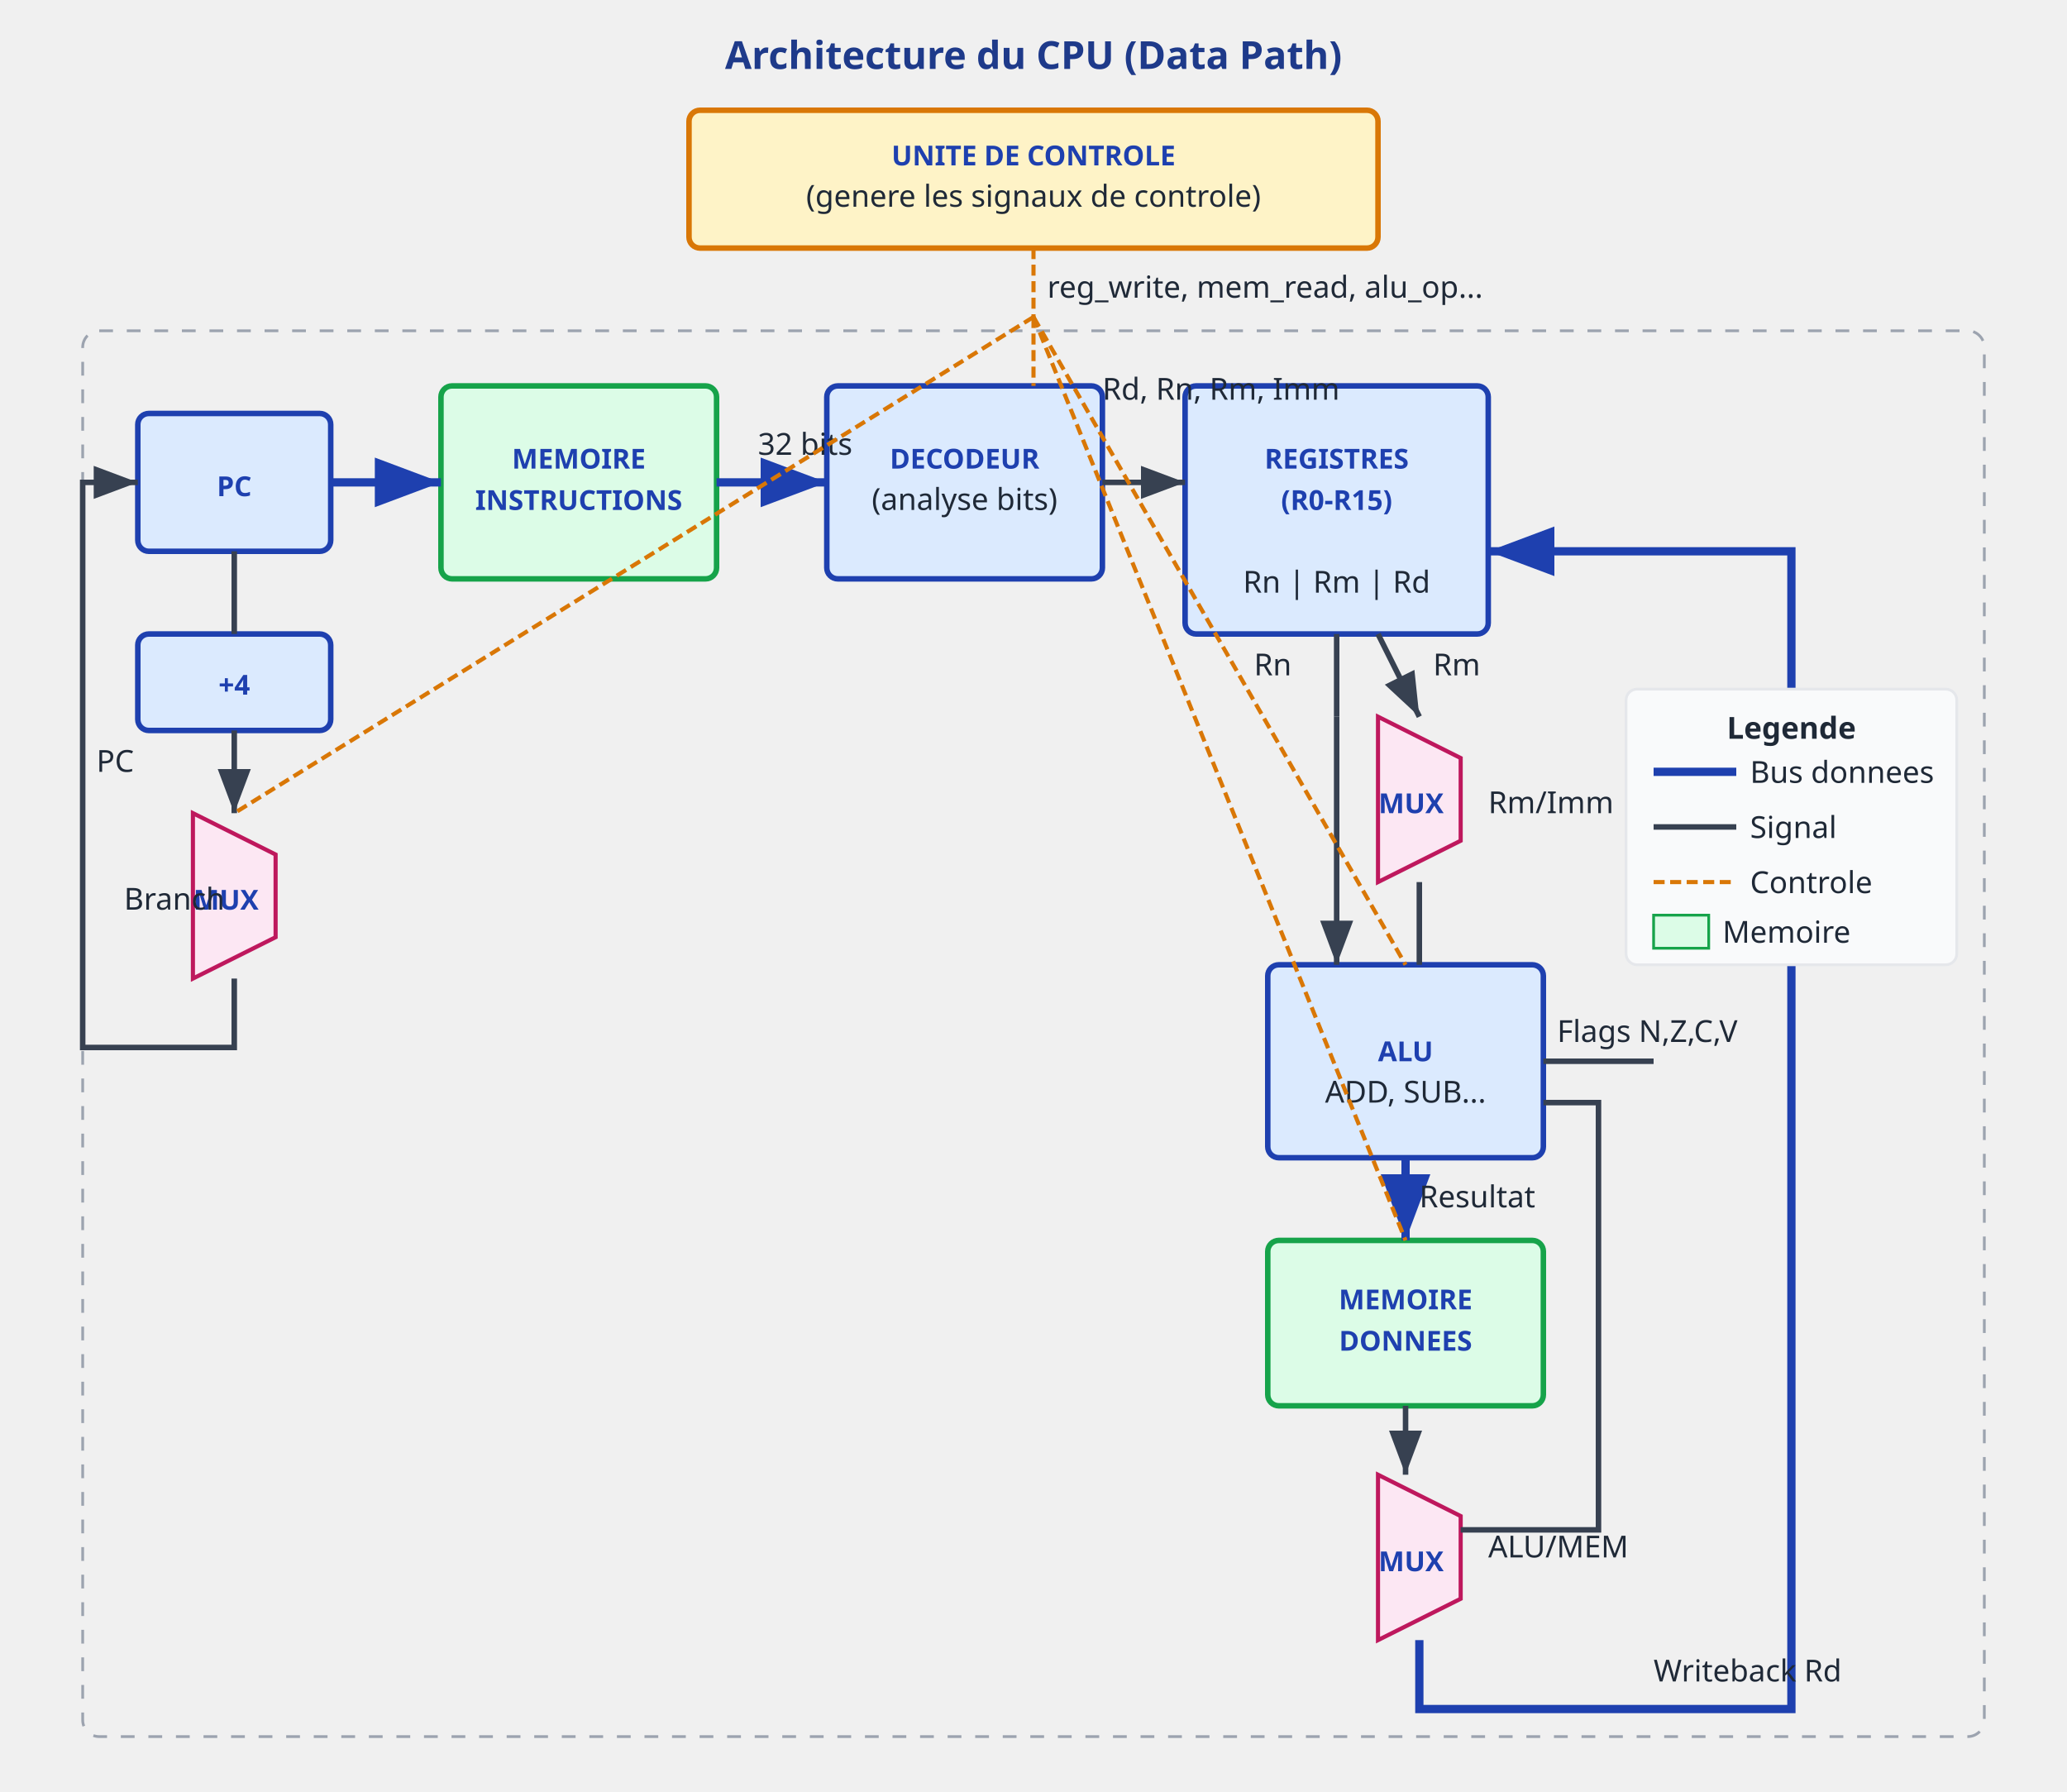
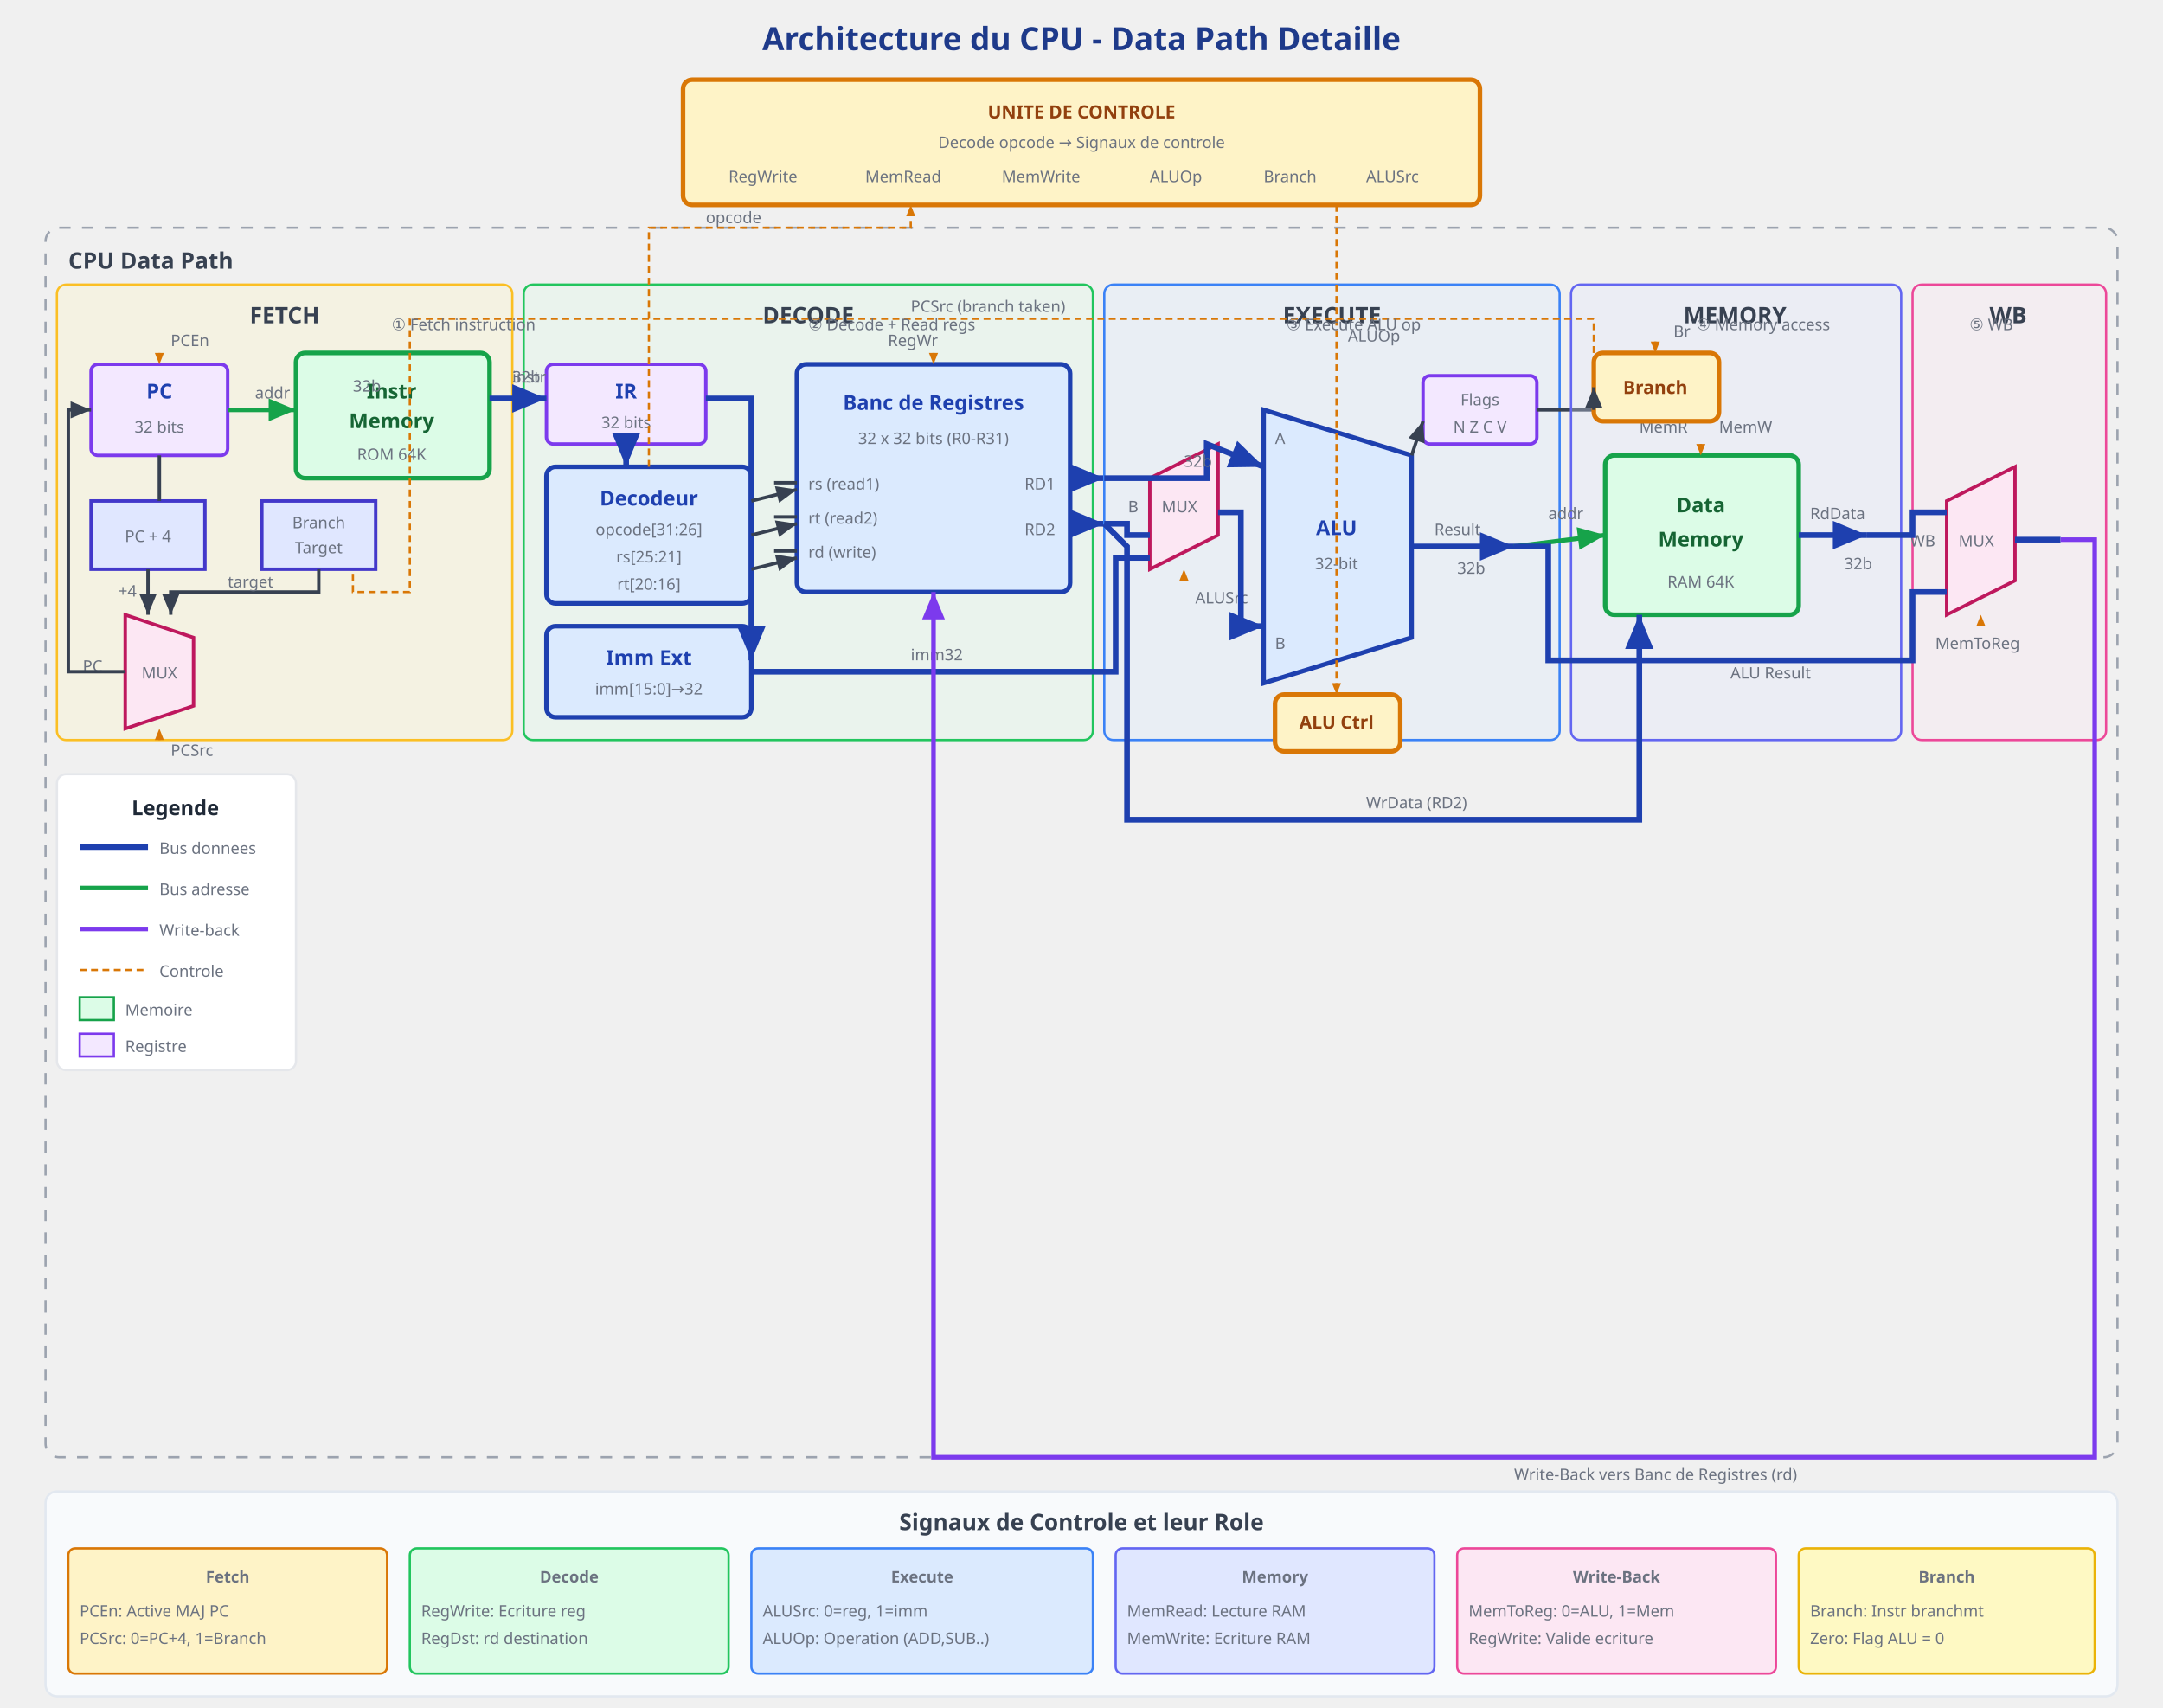
- <svg xmlns="http://www.w3.org/2000/svg" viewBox="0 0 750 650" width="750" height="650">
+ <svg xmlns="http://www.w3.org/2000/svg" viewBox="0 0 950 750" width="950" height="750">
  <defs>
    <style>
-       .component { fill: #dbeafe; stroke: #1e40af; stroke-width: 2; }
-       .memory { fill: #dcfce7; stroke: #16a34a; stroke-width: 2; }
-       .control { fill: #fef3c7; stroke: #d97706; stroke-width: 2; }
+       .component { fill: #dbeafe; stroke: #1e40af; stroke-width: 2; rx: 4; }
+       .memory { fill: #dcfce7; stroke: #16a34a; stroke-width: 2; rx: 4; }
+       .control { fill: #fef3c7; stroke: #d97706; stroke-width: 2; rx: 4; }
      .mux { fill: #fce7f3; stroke: #be185d; stroke-width: 1.5; }
-       .wire { stroke: #374151; stroke-width: 2; fill: none; }
-       .bus { stroke: #1e40af; stroke-width: 3; fill: none; }
-       .control-wire { stroke: #d97706; stroke-width: 1.5; fill: none; stroke-dasharray: 4,2; }
-       .label { font-family: sans-serif; font-size: 11px; fill: #1f2937; }
-       .component-label { font-family: sans-serif; font-size: 10px; font-weight: bold; fill: #1e40af; }
+       .adder { fill: #e0e7ff; stroke: #4338ca; stroke-width: 1.5; }
+       .register { fill: #f3e8ff; stroke: #7c3aed; stroke-width: 1.5; rx: 3; }
+       .wire { stroke: #374151; stroke-width: 1.5; fill: none; }
+       .bus { stroke: #1e40af; stroke-width: 2.5; fill: none; }
+       .addr-bus { stroke: #16a34a; stroke-width: 2; fill: none; }
+       .control-wire { stroke: #d97706; stroke-width: 1; fill: none; stroke-dasharray: 3,2; }
+       .wb-wire { stroke: #7c3aed; stroke-width: 2; fill: none; }
+       .label { font-family: sans-serif; font-size: 9px; fill: #1f2937; }
+       .tiny { font-family: sans-serif; font-size: 7px; fill: #6b7280; }
+       .component-label { font-family: sans-serif; font-size: 9px; font-weight: bold; fill: #1e40af; }
+       .mem-label { font-family: sans-serif; font-size: 9px; font-weight: bold; fill: #166534; }
+       .ctrl-label { font-family: sans-serif; font-size: 8px; font-weight: bold; fill: #92400e; }
      .title { font-family: sans-serif; font-size: 14px; font-weight: bold; fill: #1e3a8a; }
+       .section { font-family: sans-serif; font-size: 10px; font-weight: bold; fill: #374151; }
    </style>
-     <marker id="arrow" markerWidth="8" markerHeight="6" refX="8" refY="3" orient="auto">
-       <polygon points="0 0, 8 3, 0 6" fill="#374151" />
-     </marker>
-     <marker id="arrow-blue" markerWidth="8" markerHeight="6" refX="8" refY="3" orient="auto">
-       <polygon points="0 0, 8 3, 0 6" fill="#1e40af" />
+     <marker id="arrow" markerWidth="6" markerHeight="5" refX="6" refY="2.5" orient="auto">
+       <polygon points="0 0, 6 2.5, 0 5" fill="#374151" />
+     </marker>
+     <marker id="arrow-blue" markerWidth="6" markerHeight="5" refX="6" refY="2.5" orient="auto">
+       <polygon points="0 0, 6 2.5, 0 5" fill="#1e40af" />
+     </marker>
+     <marker id="arrow-green" markerWidth="6" markerHeight="5" refX="6" refY="2.5" orient="auto">
+       <polygon points="0 0, 6 2.5, 0 5" fill="#16a34a" />
+     </marker>
+     <marker id="arrow-purple" markerWidth="6" markerHeight="5" refX="6" refY="2.5" orient="auto">
+       <polygon points="0 0, 6 2.5, 0 5" fill="#7c3aed" />
+     </marker>
+     <marker id="arrow-orange" markerWidth="5" markerHeight="4" refX="5" refY="2" orient="auto">
+       <polygon points="0 0, 5 2, 0 4" fill="#d97706" />
    </marker>
  </defs>
-   <text class="title" x="375" y="25" text-anchor="middle">Architecture du CPU (Data Path)</text>
-   <rect class="control" x="250" y="40" width="250" height="50" rx="4" />
-   <text class="component-label" x="375" y="60" text-anchor="middle" fill="#92400e">UNITE DE CONTROLE</text>
-   <text class="label" x="375" y="75" text-anchor="middle" font-size="9">(genere les signaux de controle)</text>
-   <line class="control-wire" x1="375" y1="90" x2="375" y2="115" />
-   <text class="label" x="380" y="108" font-size="8">reg_write, mem_read, alu_op...</text>
-   <rect x="30" y="120" width="690" height="510" rx="6" fill="none" stroke="#9ca3af" stroke-width="1" stroke-dasharray="5,5" />
-   <rect class="component" x="50" y="150" width="70" height="50" rx="4" />
-   <text class="component-label" x="85" y="180" text-anchor="middle">PC</text>
-   <rect class="component" x="50" y="230" width="70" height="35" rx="4" />
-   <text class="component-label" x="85" y="252" text-anchor="middle">+4</text>
-   <rect class="memory" x="160" y="140" width="100" height="70" rx="4" />
-   <text class="component-label" x="210" y="170" text-anchor="middle" fill="#166534">MEMOIRE</text>
-   <text class="component-label" x="210" y="185" text-anchor="middle" fill="#166534">INSTRUCTIONS</text>
-   <rect class="component" x="300" y="140" width="100" height="70" rx="4" />
-   <text class="component-label" x="350" y="170" text-anchor="middle">DECODEUR</text>
-   <text class="label" x="350" y="185" text-anchor="middle" font-size="9">(analyse bits)</text>
-   <rect class="component" x="430" y="140" width="110" height="90" rx="4" />
-   <text class="component-label" x="485" y="170" text-anchor="middle">REGISTRES</text>
-   <text class="component-label" x="485" y="185" text-anchor="middle">(R0-R15)</text>
-   <text class="label" x="485" y="215" text-anchor="middle" font-size="9">Rn | Rm | Rd</text>
-   <path class="mux" d="M 500 260 L 530 275 L 530 305 L 500 320 Z" />
-   <text class="component-label" x="512" y="295" text-anchor="middle" fill="#9d174d" font-size="9">MUX</text>
-   <text class="label" x="540" y="295" font-size="8">Rm/Imm</text>
-   <rect class="component" x="460" y="350" width="100" height="70" rx="4" />
-   <text class="component-label" x="510" y="385" text-anchor="middle">ALU</text>
-   <text class="label" x="510" y="400" text-anchor="middle" font-size="9">ADD, SUB...</text>
-   <rect class="memory" x="460" y="450" width="100" height="60" rx="4" />
-   <text class="component-label" x="510" y="475" text-anchor="middle" fill="#166534">MEMOIRE</text>
-   <text class="component-label" x="510" y="490" text-anchor="middle" fill="#166534">DONNEES</text>
-   <path class="mux" d="M 500 535 L 530 550 L 530 580 L 500 595 Z" />
-   <text class="component-label" x="512" y="570" text-anchor="middle" fill="#9d174d" font-size="9">MUX</text>
-   <text class="label" x="540" y="565" font-size="8">ALU/MEM</text>
-   <path class="mux" d="M 70 295 L 100 310 L 100 340 L 70 355 Z" />
-   <text class="component-label" x="82" y="330" text-anchor="middle" fill="#9d174d" font-size="9">MUX</text>
-   <text class="label" x="45" y="330" font-size="8">Branch</text>
-   <line class="bus" x1="120" y1="175" x2="160" y2="175" marker-end="url(#arrow-blue)" />
-   <line class="wire" x1="85" y1="200" x2="85" y2="230" />
-   <line class="wire" x1="85" y1="265" x2="85" y2="295" marker-end="url(#arrow)" />
-   <polyline class="wire" points="85,355 85,380 30,380 30,175 50,175" marker-end="url(#arrow)" />
-   <text class="label" x="35" y="280" font-size="8">PC</text>
-   <line class="bus" x1="260" y1="175" x2="300" y2="175" marker-end="url(#arrow-blue)" />
-   <text class="label" x="275" y="165" font-size="8">32 bits</text>
-   <line class="wire" x1="400" y1="175" x2="430" y2="175" marker-end="url(#arrow)" />
-   <text class="label" x="400" y="145" font-size="8">Rd, Rn, Rm, Imm</text>
-   <line class="wire" x1="485" y1="230" x2="485" y2="260" />
-   <line class="wire" x1="500" y1="230" x2="515" y2="260" marker-end="url(#arrow)" />
-   <text class="label" x="455" y="245" font-size="8">Rn</text>
-   <text class="label" x="520" y="245" font-size="8">Rm</text>
-   <line class="wire" x1="515" y1="320" x2="515" y2="350" />
-   <line class="wire" x1="485" y1="260" x2="485" y2="350" marker-end="url(#arrow)" />
-   <line class="bus" x1="510" y1="420" x2="510" y2="450" marker-end="url(#arrow-blue)" />
-   <text class="label" x="515" y="438" font-size="8">Resultat</text>
-   <line class="wire" x1="560" y1="385" x2="600" y2="385" />
-   <text class="label" x="565" y="378" font-size="8">Flags N,Z,C,V</text>
-   <line class="wire" x1="510" y1="510" x2="510" y2="535" marker-end="url(#arrow)" />
-   <polyline class="wire" points="560,400 580,400 580,555 530,555" />
-   <polyline class="bus" points="515,595 515,620 650,620 650,200 540,200" marker-end="url(#arrow-blue)" />
-   <text class="label" x="600" y="610" font-size="8">Writeback Rd</text>
-   <line class="control-wire" x1="375" y1="115" x2="375" y2="140" />
-   <line class="control-wire" x1="375" y1="115" x2="510" y2="350" />
-   <line class="control-wire" x1="375" y1="115" x2="510" y2="450" />
-   <line class="control-wire" x1="375" y1="115" x2="85" y2="295" />
-   <rect x="590" y="250" width="120" height="100" fill="#f9fafb" stroke="#e5e7eb" rx="4" />
-   <text class="label" x="650" y="268" text-anchor="middle" font-weight="bold">Legende</text>
-   <line x1="600" y1="280" x2="630" y2="280" stroke="#1e40af" stroke-width="3" />
-   <text class="label" x="635" y="284" font-size="9">Bus donnees</text>
-   <line x1="600" y1="300" x2="630" y2="300" stroke="#374151" stroke-width="2" />
-   <text class="label" x="635" y="304" font-size="9">Signal</text>
-   <line x1="600" y1="320" x2="630" y2="320" stroke="#d97706" stroke-width="1.5" stroke-dasharray="4,2" />
-   <text class="label" x="635" y="324" font-size="9">Controle</text>
-   <rect x="600" y="332" width="20" height="12" fill="#dcfce7" stroke="#16a34a" />
-   <text class="label" x="625" y="342" font-size="9">Memoire</text>
+   <text class="title" x="475" y="22" text-anchor="middle">Architecture du CPU - Data Path Detaille</text>
+   <rect class="control" x="300" y="35" width="350" height="55" />
+   <text class="ctrl-label" x="475" y="52" text-anchor="middle">UNITE DE CONTROLE</text>
+   <text class="tiny" x="475" y="65" text-anchor="middle">Decode opcode → Signaux de controle</text>
+   <text class="tiny" x="320" y="80" fill="#92400e">RegWrite</text>
+   <text class="tiny" x="380" y="80" fill="#92400e">MemRead</text>
+   <text class="tiny" x="440" y="80" fill="#92400e">MemWrite</text>
+   <text class="tiny" x="505" y="80" fill="#92400e">ALUOp</text>
+   <text class="tiny" x="555" y="80" fill="#92400e">Branch</text>
+   <text class="tiny" x="600" y="80" fill="#92400e">ALUSrc</text>
+   <rect x="20" y="100" width="910" height="540" rx="6" fill="none" stroke="#9ca3af" stroke-width="1" stroke-dasharray="5,5" />
+   <text class="section" x="30" y="118">CPU Data Path</text>
+   <rect x="25" y="125" width="200" height="200" fill="#fef9c3" fill-opacity="0.3" stroke="#fbbf24" stroke-width="1" rx="4" />
+   <text class="section" x="125" y="142" text-anchor="middle" fill="#92400e">FETCH</text>
+   <rect class="register" x="40" y="160" width="60" height="40" />
+   <text class="component-label" x="70" y="175" text-anchor="middle" fill="#7c3aed">PC</text>
+   <text class="tiny" x="70" y="190" text-anchor="middle">32 bits</text>
+   <line class="control-wire" x1="70" y1="155" x2="70" y2="160" marker-end="url(#arrow-orange)" />
+   <text class="tiny" x="75" y="152" fill="#d97706">PCEn</text>
+   <rect class="adder" x="40" y="220" width="50" height="30" />
+   <text class="tiny" x="65" y="238" text-anchor="middle">PC + 4</text>
+   <rect class="adder" x="115" y="220" width="50" height="30" />
+   <text class="tiny" x="140" y="232" text-anchor="middle">Branch</text>
+   <text class="tiny" x="140" y="243" text-anchor="middle">Target</text>
+   <polygon points="55,270 85,280 85,310 55,320" class="mux" />
+   <text class="tiny" x="70" y="298" text-anchor="middle" fill="#be185d">MUX</text>
+   <text class="tiny" x="45" y="295" text-anchor="end" fill="#be185d">PC</text>
+   <line class="control-wire" x1="70" y1="325" x2="70" y2="320" marker-end="url(#arrow-orange)" />
+   <text class="tiny" x="75" y="332" fill="#d97706">PCSrc</text>
+   <rect class="memory" x="130" y="155" width="85" height="55" />
+   <text class="mem-label" x="172" y="175" text-anchor="middle">Instr</text>
+   <text class="mem-label" x="172" y="188" text-anchor="middle">Memory</text>
+   <text class="tiny" x="172" y="202" text-anchor="middle">ROM 64K</text>
+   <line class="addr-bus" x1="100" y1="180" x2="130" y2="180" marker-end="url(#arrow-green)" />
+   <text class="tiny" x="112" y="175" fill="#16a34a">addr</text>
+   <line class="wire" x1="70" y1="200" x2="70" y2="220" />
+   <line class="wire" x1="65" y1="250" x2="65" y2="270" marker-end="url(#arrow)" />
+   <text class="tiny" x="52" y="262">+4</text>
+   <path class="wire" d="M 140 250 L 140 260 L 75 260 L 75 270" marker-end="url(#arrow)" />
+   <text class="tiny" x="100" y="258">target</text>
+   <path class="wire" d="M 55 295 L 30 295 L 30 180 L 40 180" marker-end="url(#arrow)" />
+   <rect x="230" y="125" width="250" height="200" fill="#dcfce7" fill-opacity="0.3" stroke="#22c55e" stroke-width="1" rx="4" />
+   <text class="section" x="355" y="142" text-anchor="middle" fill="#166534">DECODE</text>
+   <rect class="register" x="240" y="160" width="70" height="35" />
+   <text class="component-label" x="275" y="175" text-anchor="middle" fill="#7c3aed">IR</text>
+   <text class="tiny" x="275" y="188" text-anchor="middle">32 bits</text>
+   <line class="bus" x1="215" y1="175" x2="240" y2="175" marker-end="url(#arrow-blue)" />
+   <text class="tiny" x="225" y="168">instr</text>
+   <rect class="component" x="240" y="205" width="90" height="60" />
+   <text class="component-label" x="285" y="222" text-anchor="middle">Decodeur</text>
+   <text class="tiny" x="285" y="235" text-anchor="middle">opcode[31:26]</text>
+   <text class="tiny" x="285" y="247" text-anchor="middle">rs[25:21]</text>
+   <text class="tiny" x="285" y="259" text-anchor="middle">rt[20:16]</text>
+   <line class="bus" x1="275" y1="195" x2="275" y2="205" marker-end="url(#arrow-blue)" />
+   <rect class="component" x="240" y="275" width="90" height="40" />
+   <text class="component-label" x="285" y="292" text-anchor="middle">Imm Ext</text>
+   <text class="tiny" x="285" y="305" text-anchor="middle">imm[15:0]→32</text>
+   <path class="bus" d="M 310 175 L 330 175 L 330 290 L 330 290" marker-end="url(#arrow-blue)" />
+   <rect class="component" x="350" y="160" width="120" height="100" />
+   <text class="component-label" x="410" y="180" text-anchor="middle">Banc de Registres</text>
+   <text class="tiny" x="410" y="195" text-anchor="middle">32 x 32 bits (R0-R31)</text>
+   <text class="tiny" x="355" y="215">rs (read1)</text>
+   <text class="tiny" x="355" y="230">rt (read2)</text>
+   <text class="tiny" x="355" y="245">rd (write)</text>
+   <line class="wire" x1="350" y1="212" x2="340" y2="212" />
+   <line class="wire" x1="350" y1="227" x2="340" y2="227" />
+   <line class="wire" x1="350" y1="242" x2="340" y2="242" />
+   <text class="tiny" x="450" y="215">RD1</text>
+   <text class="tiny" x="450" y="235">RD2</text>
+   <line class="bus" x1="470" y1="210" x2="485" y2="210" marker-end="url(#arrow-blue)" />
+   <line class="bus" x1="470" y1="230" x2="485" y2="230" marker-end="url(#arrow-blue)" />
+   <line class="wire" x1="330" y1="220" x2="350" y2="215" marker-end="url(#arrow)" />
+   <line class="wire" x1="330" y1="235" x2="350" y2="230" marker-end="url(#arrow)" />
+   <line class="wire" x1="330" y1="250" x2="350" y2="245" marker-end="url(#arrow)" />
+   <path class="control-wire" d="M 285 205 L 285 100 L 400 100 L 400 90" marker-end="url(#arrow-orange)" />
+   <text class="tiny" x="310" y="98" fill="#d97706">opcode</text>
+   <line class="control-wire" x1="410" y1="155" x2="410" y2="160" marker-end="url(#arrow-orange)" />
+   <text class="tiny" x="390" y="152" fill="#d97706">RegWr</text>
+   <rect x="485" y="125" width="200" height="200" fill="#dbeafe" fill-opacity="0.3" stroke="#3b82f6" stroke-width="1" rx="4" />
+   <text class="section" x="585" y="142" text-anchor="middle" fill="#1e40af">EXECUTE</text>
+   <polygon points="505,210 535,195 535,235 505,250" class="mux" />
+   <text class="tiny" x="518" y="225" text-anchor="middle" fill="#be185d">MUX</text>
+   <text class="tiny" x="500" y="225" text-anchor="end" fill="#be185d">B</text>
+   <line class="control-wire" x1="520" y1="255" x2="520" y2="250" marker-end="url(#arrow-orange)" />
+   <text class="tiny" x="525" y="265" fill="#d97706">ALUSrc</text>
+   <path class="bus" d="M 485 230 L 495 230 L 495 235 L 505 235" />
+   <path class="bus" d="M 330 295 L 490 295 L 490 245 L 505 245" />
+   <text class="tiny" x="400" y="290">imm32</text>
+   <polygon points="555,180 620,200 620,280 555,300 555,180" class="component" />
+   <text class="component-label" x="587" y="235" text-anchor="middle">ALU</text>
+   <text class="tiny" x="587" y="250" text-anchor="middle">32-bit</text>
+   <text class="tiny" x="560" y="195">A</text>
+   <text class="tiny" x="560" y="285">B</text>
+   <path class="bus" d="M 485 210 L 530 210 L 530 195 L 555 205" marker-end="url(#arrow-blue)" />
+   <path class="bus" d="M 535 225 L 545 225 L 545 275 L 555 275" marker-end="url(#arrow-blue)" />
+   <rect class="control" x="560" y="305" width="55" height="25" />
+   <text class="ctrl-label" x="587" y="320" text-anchor="middle" font-size="7">ALU Ctrl</text>
+   <line class="control-wire" x1="587" y1="90" x2="587" y2="305" marker-end="url(#arrow-orange)" />
+   <text class="tiny" x="592" y="150" fill="#d97706">ALUOp</text>
+   <line class="control-wire" x1="587" y1="300" x2="587" y2="300" />
+   <line class="bus" x1="620" y1="240" x2="665" y2="240" marker-end="url(#arrow-blue)" />
+   <text class="tiny" x="630" y="235">Result</text>
+   <rect class="register" x="625" y="165" width="50" height="30" />
+   <text class="tiny" x="650" y="178" text-anchor="middle" fill="#7c3aed">Flags</text>
+   <text class="tiny" x="650" y="190" text-anchor="middle">N Z C V</text>
+   <line class="wire" x1="620" y1="200" x2="625" y2="185" marker-end="url(#arrow)" />
+   <line class="wire" x1="675" y1="180" x2="700" y2="180" />
+   <rect x="690" y="125" width="145" height="200" fill="#e0e7ff" fill-opacity="0.3" stroke="#6366f1" stroke-width="1" rx="4" />
+   <text class="section" x="762" y="142" text-anchor="middle" fill="#4338ca">MEMORY</text>
+   <rect class="memory" x="705" y="200" width="85" height="70" />
+   <text class="mem-label" x="747" y="225" text-anchor="middle">Data</text>
+   <text class="mem-label" x="747" y="240" text-anchor="middle">Memory</text>
+   <text class="tiny" x="747" y="258" text-anchor="middle">RAM 64K</text>
+   <line class="addr-bus" x1="665" y1="240" x2="705" y2="235" marker-end="url(#arrow-green)" />
+   <text class="tiny" x="680" y="228" fill="#16a34a">addr</text>
+   <path class="bus" d="M 485 230 L 495 240 L 495 360 L 720 360 L 720 270" marker-end="url(#arrow-blue)" />
+   <text class="tiny" x="600" y="355">WrData (RD2)</text>
+   <line class="bus" x1="790" y1="235" x2="820" y2="235" marker-end="url(#arrow-blue)" />
+   <text class="tiny" x="795" y="228">RdData</text>
+   <line class="control-wire" x1="747" y1="195" x2="747" y2="200" marker-end="url(#arrow-orange)" />
+   <text class="tiny" x="720" y="190" fill="#d97706">MemR</text>
+   <text class="tiny" x="755" y="190" fill="#d97706">MemW</text>
+   <rect class="control" x="700" y="155" width="55" height="30" />
+   <text class="ctrl-label" x="727" y="173" text-anchor="middle" font-size="7">Branch</text>
+   <line class="wire" x1="700" y1="180" x2="700" y2="170" marker-end="url(#arrow)" />
+   <line class="control-wire" x1="727" y1="150" x2="727" y2="155" marker-end="url(#arrow-orange)" />
+   <text class="tiny" x="735" y="148" fill="#d97706">Br</text>
+   <path class="control-wire" d="M 700 170 L 700 140 L 180 140 L 180 260 L 155 260 L 155 250" stroke="#d97706" />
+   <text class="tiny" x="400" y="137" fill="#d97706">PCSrc (branch taken)</text>
+   <rect x="840" y="125" width="85" height="200" fill="#fce7f3" fill-opacity="0.3" stroke="#ec4899" stroke-width="1" rx="4" />
+   <text class="section" x="882" y="142" text-anchor="middle" fill="#be185d">WB</text>
+   <polygon points="855,220 885,205 885,255 855,270" class="mux" />
+   <text class="tiny" x="868" y="240" text-anchor="middle" fill="#be185d">MUX</text>
+   <text class="tiny" x="850" y="240" text-anchor="end" fill="#be185d">WB</text>
+   <line class="control-wire" x1="870" y1="275" x2="870" y2="270" marker-end="url(#arrow-orange)" />
+   <text class="tiny" x="850" y="285" fill="#d97706">MemToReg</text>
+   <path class="bus" d="M 665 240 L 680 240 L 680 290 L 840 290 L 840 260 L 855 260" />
+   <text class="tiny" x="760" y="298">ALU Result</text>
+   <path class="bus" d="M 820 235 L 840 235 L 840 225 L 855 225" />
+   <line class="bus" x1="885" y1="237" x2="905" y2="237" />
+   <path class="wb-wire" d="M 905 237 L 920 237 L 920 640 L 410 640 L 410 260" marker-end="url(#arrow-purple)" />
+   <text class="tiny" x="665" y="650" fill="#7c3aed">Write-Back vers Banc de Registres (rd)</text>
+   <rect x="20" y="655" width="910" height="90" fill="#f8fafc" stroke="#e2e8f0" stroke-width="1" rx="5" />
+   <text class="section" x="475" y="672" text-anchor="middle">Signaux de Controle et leur Role</text>
+   <rect x="30" y="680" width="140" height="55" fill="#fef3c7" stroke="#d97706" stroke-width="1" rx="3" />
+   <text class="tiny" x="100" y="695" text-anchor="middle" font-weight="bold" fill="#92400e">Fetch</text>
+   <text class="tiny" x="35" y="710">PCEn: Active MAJ PC</text>
+   <text class="tiny" x="35" y="722">PCSrc: 0=PC+4, 1=Branch</text>
+   <rect x="180" y="680" width="140" height="55" fill="#dcfce7" stroke="#22c55e" stroke-width="1" rx="3" />
+   <text class="tiny" x="250" y="695" text-anchor="middle" font-weight="bold" fill="#166534">Decode</text>
+   <text class="tiny" x="185" y="710">RegWrite: Ecriture reg</text>
+   <text class="tiny" x="185" y="722">RegDst: rd destination</text>
+   <rect x="330" y="680" width="150" height="55" fill="#dbeafe" stroke="#3b82f6" stroke-width="1" rx="3" />
+   <text class="tiny" x="405" y="695" text-anchor="middle" font-weight="bold" fill="#1e40af">Execute</text>
+   <text class="tiny" x="335" y="710">ALUSrc: 0=reg, 1=imm</text>
+   <text class="tiny" x="335" y="722">ALUOp: Operation (ADD,SUB..)</text>
+   <rect x="490" y="680" width="140" height="55" fill="#e0e7ff" stroke="#6366f1" stroke-width="1" rx="3" />
+   <text class="tiny" x="560" y="695" text-anchor="middle" font-weight="bold" fill="#4338ca">Memory</text>
+   <text class="tiny" x="495" y="710">MemRead: Lecture RAM</text>
+   <text class="tiny" x="495" y="722">MemWrite: Ecriture RAM</text>
+   <rect x="640" y="680" width="140" height="55" fill="#fce7f3" stroke="#ec4899" stroke-width="1" rx="3" />
+   <text class="tiny" x="710" y="695" text-anchor="middle" font-weight="bold" fill="#be185d">Write-Back</text>
+   <text class="tiny" x="645" y="710">MemToReg: 0=ALU, 1=Mem</text>
+   <text class="tiny" x="645" y="722">RegWrite: Valide ecriture</text>
+   <rect x="790" y="680" width="130" height="55" fill="#fef9c3" stroke="#eab308" stroke-width="1" rx="3" />
+   <text class="tiny" x="855" y="695" text-anchor="middle" font-weight="bold" fill="#a16207">Branch</text>
+   <text class="tiny" x="795" y="710">Branch: Instr branchmt</text>
+   <text class="tiny" x="795" y="722">Zero: Flag ALU = 0</text>
+   <rect x="25" y="340" width="105" height="130" fill="#ffffff" stroke="#e5e7eb" rx="4" />
+   <text class="label" x="77" y="358" text-anchor="middle" font-weight="bold">Legende</text>
+   <line x1="35" y1="372" x2="65" y2="372" stroke="#1e40af" stroke-width="2.5" />
+   <text class="tiny" x="70" y="375">Bus donnees</text>
+   <line x1="35" y1="390" x2="65" y2="390" stroke="#16a34a" stroke-width="2" />
+   <text class="tiny" x="70" y="393">Bus adresse</text>
+   <line x1="35" y1="408" x2="65" y2="408" stroke="#7c3aed" stroke-width="2" />
+   <text class="tiny" x="70" y="411">Write-back</text>
+   <line x1="35" y1="426" x2="65" y2="426" stroke="#d97706" stroke-width="1" stroke-dasharray="3,2" />
+   <text class="tiny" x="70" y="429">Controle</text>
+   <rect x="35" y="438" width="15" height="10" fill="#dcfce7" stroke="#16a34a" stroke-width="1" />
+   <text class="tiny" x="55" y="446">Memoire</text>
+   <rect x="35" y="454" width="15" height="10" fill="#f3e8ff" stroke="#7c3aed" stroke-width="1" />
+   <text class="tiny" x="55" y="462">Registre</text>
+   <text class="tiny" x="172" y="145" fill="#92400e">① Fetch instruction</text>
+   <text class="tiny" x="355" y="145" fill="#166534">② Decode + Read regs</text>
+   <text class="tiny" x="565" y="145" fill="#1e40af">③ Execute ALU op</text>
+   <text class="tiny" x="745" y="145" fill="#4338ca">④ Memory access</text>
+   <text class="tiny" x="865" y="145" fill="#be185d">⑤ WB</text>
+   <text class="tiny" x="155" y="172" fill="#6b7280">32b</text>
+   <text class="tiny" x="225" y="168" fill="#6b7280">32b</text>
+   <text class="tiny" x="520" y="205" fill="#6b7280">32b</text>
+   <text class="tiny" x="640" y="252" fill="#6b7280">32b</text>
+   <text class="tiny" x="810" y="250" fill="#6b7280">32b</text>
</svg>
